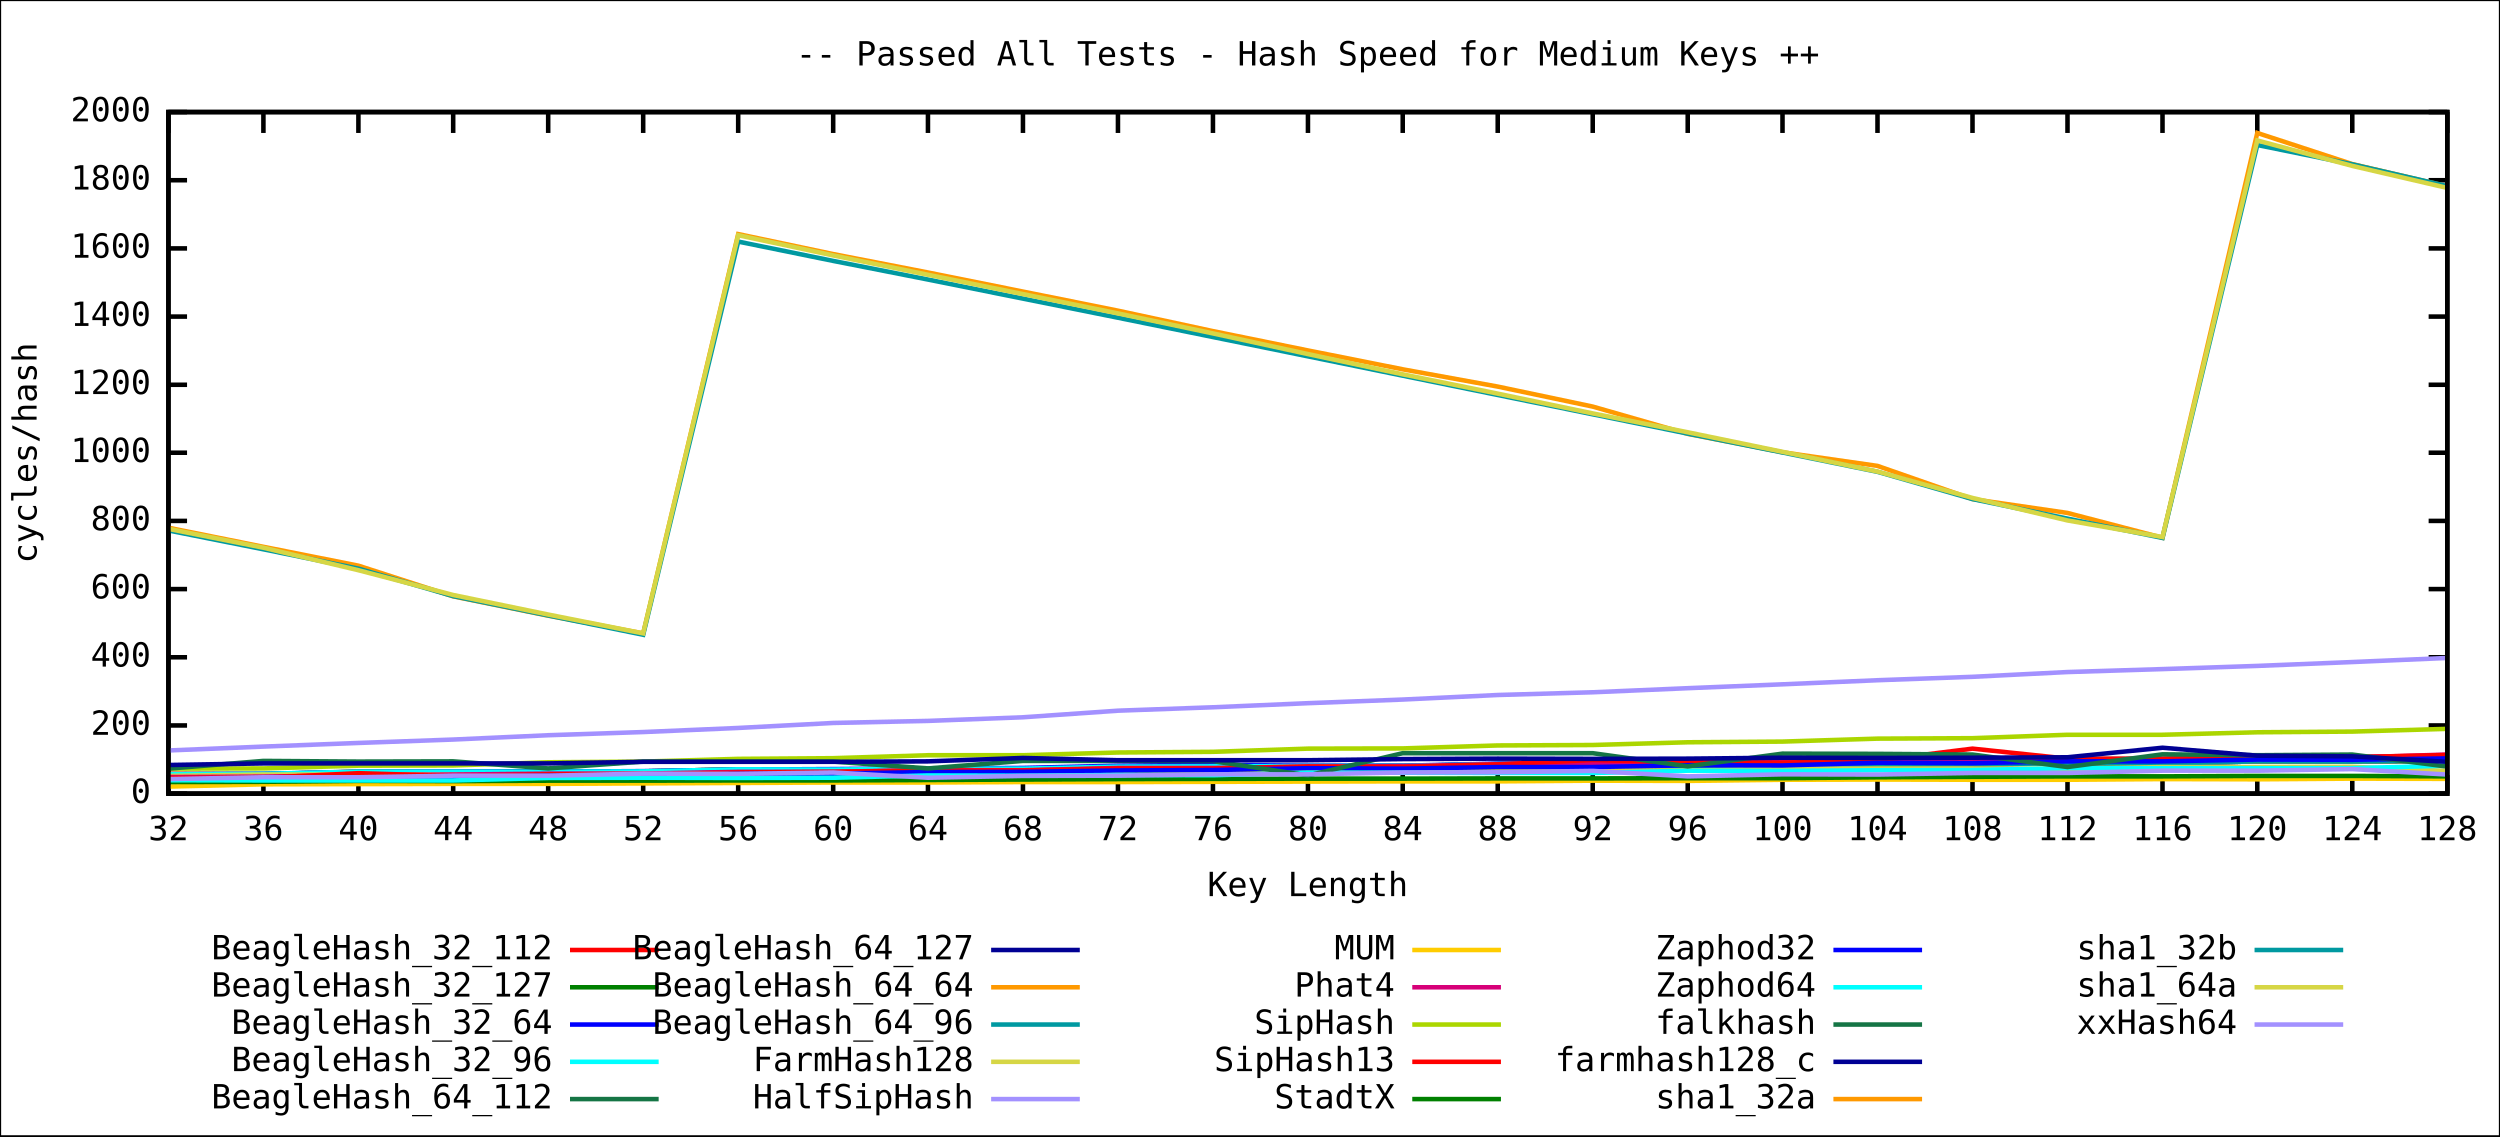
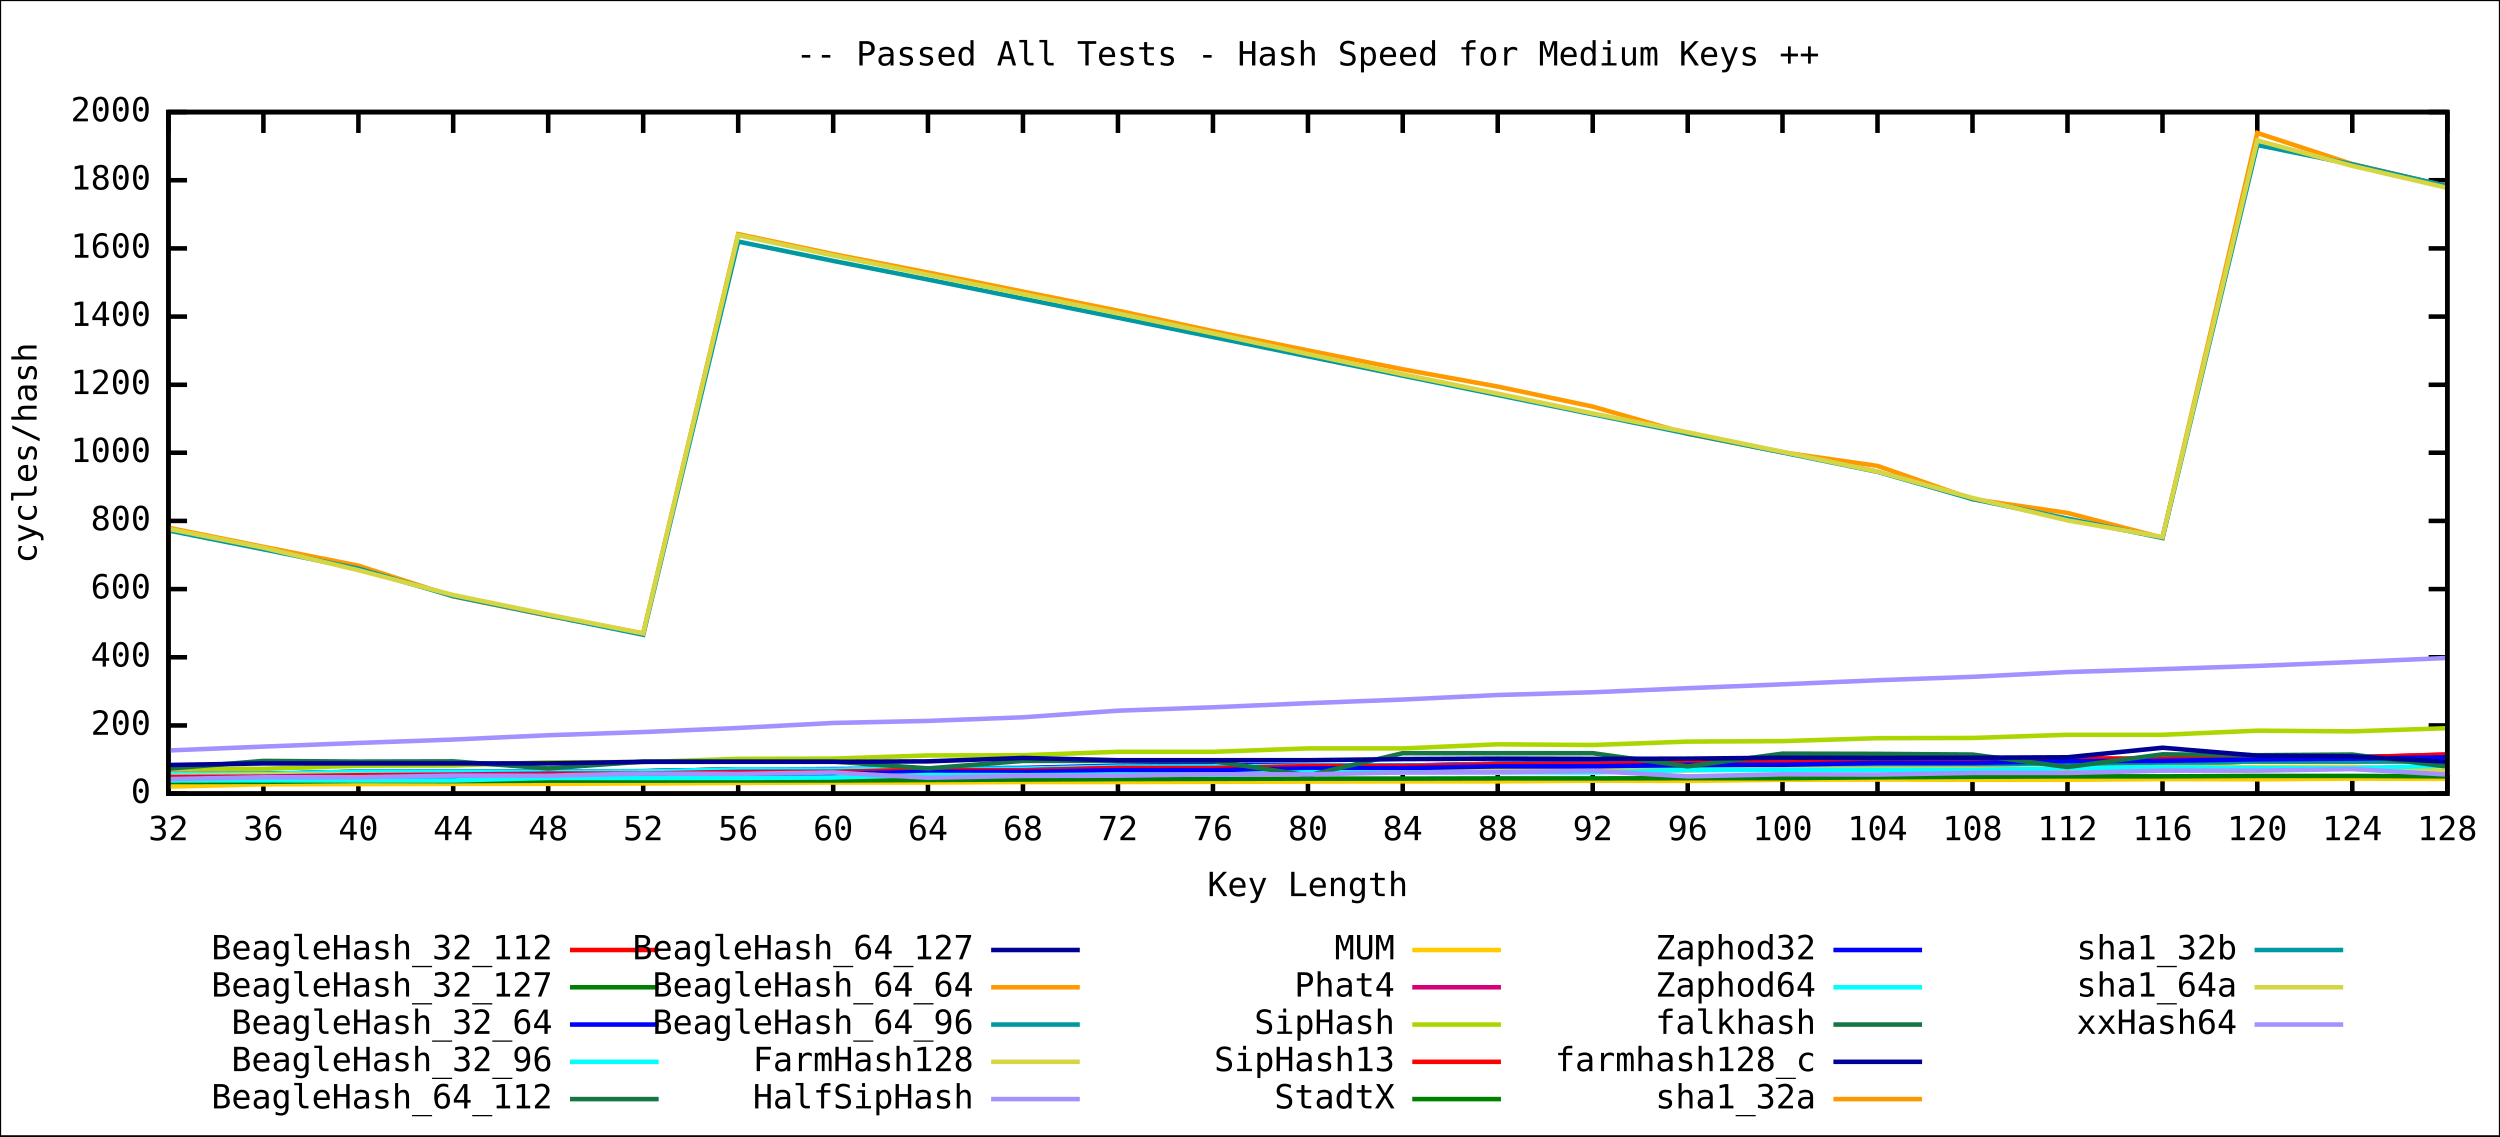
<svg xmlns="http://www.w3.org/2000/svg" xmlns:xlink="http://www.w3.org/1999/xlink" width="1100" height="500" viewBox="0 0 1100 500">
  <rect x="0" y="0" width="1100" height="500" fill="#ffffff" stroke="black" stroke-width="1" />
  <g id="gnuplot_canvas">
    <defs>
      <circle id="gpDot" r="0.5" stroke-width="0.5" />
      <path id="gpPt0" stroke-width="0.244" stroke="currentColor" d="M-1,0 h2 M0,-1 v2" />
      <path id="gpPt1" stroke-width="0.244" stroke="currentColor" d="M-1,-1 L1,1 M1,-1 L-1,1" />
      <path id="gpPt2" stroke-width="0.244" stroke="currentColor" d="M-1,0 L1,0 M0,-1 L0,1 M-1,-1 L1,1 M-1,1 L1,-1" />
      <rect id="gpPt3" stroke-width="0.244" stroke="currentColor" x="-1" y="-1" width="2" height="2" />
      <rect id="gpPt4" stroke-width="0.244" stroke="currentColor" fill="currentColor" x="-1" y="-1" width="2" height="2" />
      <circle id="gpPt5" stroke-width="0.244" stroke="currentColor" cx="0" cy="0" r="1" />
      <use xlink:href="#gpPt5" id="gpPt6" fill="currentColor" stroke="none" />
      <path id="gpPt7" stroke-width="0.244" stroke="currentColor" d="M0,-1.33 L-1.33,0.67 L1.33,0.67 z" />
      <use xlink:href="#gpPt7" id="gpPt8" fill="currentColor" stroke="none" />
      <use xlink:href="#gpPt7" id="gpPt9" stroke="currentColor" transform="rotate(180)" />
      <use xlink:href="#gpPt9" id="gpPt10" fill="currentColor" stroke="none" />
      <use xlink:href="#gpPt3" id="gpPt11" stroke="currentColor" transform="rotate(45)" />
      <use xlink:href="#gpPt11" id="gpPt12" fill="currentColor" stroke="none" />
    </defs>
    <g style="fill:none; color:white; stroke:black; stroke-width:2.00; stroke-linecap:butt; stroke-linejoin:miter">
</g>
    <g style="fill:none; color:black; stroke:currentColor; stroke-width:2.00; stroke-linecap:butt; stroke-linejoin:miter">
      <path stroke="black" d="M74.1,349.2 L82.3,349.2 M1076.8,349.2 L1068.6,349.2  h0.01" />
      <g transform="translate(66.4,353.3)" style="stroke:none; fill:black; font-family:mono; font-size:11.00pt; text-anchor:end">
        <text> 0</text>
      </g>
      <path stroke="black" d="M74.1,319.2 L82.3,319.2 M1076.8,319.2 L1068.6,319.2  h0.01" />
      <g transform="translate(66.4,323.3)" style="stroke:none; fill:black; font-family:mono; font-size:11.00pt; text-anchor:end">
        <text> 200</text>
      </g>
      <path stroke="black" d="M74.1,289.2 L82.3,289.2 M1076.8,289.2 L1068.6,289.2  h0.01" />
      <g transform="translate(66.4,293.3)" style="stroke:none; fill:black; font-family:mono; font-size:11.00pt; text-anchor:end">
        <text> 400</text>
      </g>
      <path stroke="black" d="M74.1,259.2 L82.3,259.2 M1076.8,259.2 L1068.6,259.2  h0.01" />
      <g transform="translate(66.4,263.3)" style="stroke:none; fill:black; font-family:mono; font-size:11.00pt; text-anchor:end">
        <text> 600</text>
      </g>
      <path stroke="black" d="M74.1,229.2 L82.3,229.2 M1076.8,229.2 L1068.6,229.2  h0.01" />
      <g transform="translate(66.4,233.3)" style="stroke:none; fill:black; font-family:mono; font-size:11.00pt; text-anchor:end">
        <text> 800</text>
      </g>
      <path stroke="black" d="M74.1,199.2 L82.3,199.2 M1076.8,199.2 L1068.6,199.2  h0.01" />
      <g transform="translate(66.4,203.3)" style="stroke:none; fill:black; font-family:mono; font-size:11.00pt; text-anchor:end">
        <text> 1000</text>
      </g>
      <path stroke="black" d="M74.1,169.3 L82.3,169.3 M1076.8,169.3 L1068.6,169.3  h0.01" />
      <g transform="translate(66.4,173.4)" style="stroke:none; fill:black; font-family:mono; font-size:11.00pt; text-anchor:end">
        <text> 1200</text>
      </g>
      <path stroke="black" d="M74.1,139.3 L82.3,139.3 M1076.8,139.3 L1068.6,139.3  h0.01" />
      <g transform="translate(66.4,143.4)" style="stroke:none; fill:black; font-family:mono; font-size:11.00pt; text-anchor:end">
        <text> 1400</text>
      </g>
      <path stroke="black" d="M74.1,109.3 L82.3,109.3 M1076.8,109.3 L1068.6,109.3  h0.01" />
      <g transform="translate(66.4,113.4)" style="stroke:none; fill:black; font-family:mono; font-size:11.00pt; text-anchor:end">
        <text> 1600</text>
      </g>
      <path stroke="black" d="M74.1,79.3 L82.3,79.3 M1076.8,79.3 L1068.6,79.3  h0.01" />
      <g transform="translate(66.4,83.4)" style="stroke:none; fill:black; font-family:mono; font-size:11.00pt; text-anchor:end">
        <text> 1800</text>
      </g>
      <path stroke="black" d="M74.1,49.3 L82.3,49.3 M1076.8,49.3 L1068.6,49.3  h0.01" />
      <g transform="translate(66.4,53.4)" style="stroke:none; fill:black; font-family:mono; font-size:11.00pt; text-anchor:end">
        <text> 2000</text>
      </g>
      <path stroke="black" d="M74.1,349.2 L74.1,341.0 M74.1,49.3 L74.1,57.5  h0.01" />
      <g transform="translate(74.1,369.7)" style="stroke:none; fill:black; font-family:mono; font-size:11.00pt; text-anchor:middle">
        <text> 32</text>
      </g>
      <path stroke="black" d="M115.9,349.2 L115.9,341.0 M115.9,49.3 L115.9,57.5  h0.01" />
      <g transform="translate(115.9,369.7)" style="stroke:none; fill:black; font-family:mono; font-size:11.00pt; text-anchor:middle">
        <text> 36</text>
      </g>
      <path stroke="black" d="M157.7,349.2 L157.7,341.0 M157.7,49.3 L157.7,57.5  h0.01" />
      <g transform="translate(157.7,369.7)" style="stroke:none; fill:black; font-family:mono; font-size:11.00pt; text-anchor:middle">
        <text> 40</text>
      </g>
      <path stroke="black" d="M199.4,349.2 L199.4,341.0 M199.4,49.3 L199.4,57.5  h0.01" />
      <g transform="translate(199.4,369.7)" style="stroke:none; fill:black; font-family:mono; font-size:11.00pt; text-anchor:middle">
        <text> 44</text>
      </g>
      <path stroke="black" d="M241.2,349.2 L241.2,341.0 M241.2,49.3 L241.2,57.5  h0.01" />
      <g transform="translate(241.2,369.7)" style="stroke:none; fill:black; font-family:mono; font-size:11.00pt; text-anchor:middle">
        <text> 48</text>
      </g>
      <path stroke="black" d="M283.0,349.2 L283.0,341.0 M283.0,49.3 L283.0,57.5  h0.01" />
      <g transform="translate(283.0,369.7)" style="stroke:none; fill:black; font-family:mono; font-size:11.00pt; text-anchor:middle">
        <text> 52</text>
      </g>
      <path stroke="black" d="M324.8,349.2 L324.8,341.0 M324.8,49.3 L324.8,57.5  h0.01" />
      <g transform="translate(324.8,369.7)" style="stroke:none; fill:black; font-family:mono; font-size:11.00pt; text-anchor:middle">
        <text> 56</text>
      </g>
      <path stroke="black" d="M366.6,349.2 L366.6,341.0 M366.6,49.3 L366.6,57.5  h0.01" />
      <g transform="translate(366.6,369.7)" style="stroke:none; fill:black; font-family:mono; font-size:11.00pt; text-anchor:middle">
        <text> 60</text>
      </g>
      <path stroke="black" d="M408.3,349.2 L408.3,341.0 M408.3,49.3 L408.3,57.5  h0.01" />
      <g transform="translate(408.3,369.7)" style="stroke:none; fill:black; font-family:mono; font-size:11.00pt; text-anchor:middle">
        <text> 64</text>
      </g>
      <path stroke="black" d="M450.1,349.2 L450.1,341.0 M450.1,49.3 L450.1,57.5  h0.01" />
      <g transform="translate(450.1,369.7)" style="stroke:none; fill:black; font-family:mono; font-size:11.00pt; text-anchor:middle">
        <text> 68</text>
      </g>
      <path stroke="black" d="M491.9,349.2 L491.9,341.0 M491.9,49.3 L491.9,57.5  h0.01" />
      <g transform="translate(491.9,369.7)" style="stroke:none; fill:black; font-family:mono; font-size:11.00pt; text-anchor:middle">
        <text> 72</text>
      </g>
      <path stroke="black" d="M533.7,349.2 L533.7,341.0 M533.7,49.3 L533.7,57.5  h0.01" />
      <g transform="translate(533.7,369.7)" style="stroke:none; fill:black; font-family:mono; font-size:11.00pt; text-anchor:middle">
        <text> 76</text>
      </g>
      <path stroke="black" d="M575.5,349.2 L575.5,341.0 M575.5,49.3 L575.5,57.5  h0.01" />
      <g transform="translate(575.5,369.7)" style="stroke:none; fill:black; font-family:mono; font-size:11.00pt; text-anchor:middle">
        <text> 80</text>
      </g>
      <path stroke="black" d="M617.2,349.2 L617.2,341.0 M617.2,49.3 L617.2,57.5  h0.01" />
      <g transform="translate(617.2,369.7)" style="stroke:none; fill:black; font-family:mono; font-size:11.00pt; text-anchor:middle">
        <text> 84</text>
      </g>
      <path stroke="black" d="M659.0,349.2 L659.0,341.0 M659.0,49.3 L659.0,57.5  h0.01" />
      <g transform="translate(659.0,369.7)" style="stroke:none; fill:black; font-family:mono; font-size:11.00pt; text-anchor:middle">
        <text> 88</text>
      </g>
      <path stroke="black" d="M700.8,349.2 L700.8,341.0 M700.8,49.3 L700.8,57.5  h0.01" />
      <g transform="translate(700.8,369.7)" style="stroke:none; fill:black; font-family:mono; font-size:11.00pt; text-anchor:middle">
        <text> 92</text>
      </g>
      <path stroke="black" d="M742.6,349.2 L742.6,341.0 M742.6,49.3 L742.6,57.5  h0.01" />
      <g transform="translate(742.6,369.7)" style="stroke:none; fill:black; font-family:mono; font-size:11.00pt; text-anchor:middle">
        <text> 96</text>
      </g>
      <path stroke="black" d="M784.3,349.2 L784.3,341.0 M784.3,49.3 L784.3,57.5  h0.01" />
      <g transform="translate(784.3,369.7)" style="stroke:none; fill:black; font-family:mono; font-size:11.00pt; text-anchor:middle">
        <text> 100</text>
      </g>
      <path stroke="black" d="M826.1,349.2 L826.1,341.0 M826.1,49.3 L826.1,57.5  h0.01" />
      <g transform="translate(826.1,369.7)" style="stroke:none; fill:black; font-family:mono; font-size:11.00pt; text-anchor:middle">
        <text> 104</text>
      </g>
      <path stroke="black" d="M867.9,349.2 L867.9,341.0 M867.9,49.3 L867.9,57.5  h0.01" />
      <g transform="translate(867.9,369.7)" style="stroke:none; fill:black; font-family:mono; font-size:11.00pt; text-anchor:middle">
        <text> 108</text>
      </g>
      <path stroke="black" d="M909.7,349.2 L909.7,341.0 M909.7,49.3 L909.7,57.5  h0.01" />
      <g transform="translate(909.7,369.7)" style="stroke:none; fill:black; font-family:mono; font-size:11.00pt; text-anchor:middle">
        <text> 112</text>
      </g>
      <path stroke="black" d="M951.5,349.2 L951.5,341.0 M951.5,49.3 L951.5,57.5  h0.01" />
      <g transform="translate(951.5,369.7)" style="stroke:none; fill:black; font-family:mono; font-size:11.00pt; text-anchor:middle">
        <text> 116</text>
      </g>
      <path stroke="black" d="M993.2,349.2 L993.2,341.0 M993.2,49.3 L993.2,57.5  h0.01" />
      <g transform="translate(993.2,369.7)" style="stroke:none; fill:black; font-family:mono; font-size:11.00pt; text-anchor:middle">
        <text> 120</text>
      </g>
      <path stroke="black" d="M1035.0,349.2 L1035.0,341.0 M1035.0,49.3 L1035.0,57.5  h0.01" />
      <g transform="translate(1035.0,369.7)" style="stroke:none; fill:black; font-family:mono; font-size:11.00pt; text-anchor:middle">
        <text> 124</text>
      </g>
      <path stroke="black" d="M1076.8,349.2 L1076.8,341.0 M1076.8,49.3 L1076.8,57.5  h0.01" />
      <g transform="translate(1076.8,369.7)" style="stroke:none; fill:black; font-family:mono; font-size:11.00pt; text-anchor:middle">
        <text> 128</text>
      </g>
      <path stroke="black" d="M74.1,49.3 L74.1,349.2 L1076.8,349.2 L1076.8,49.3 L74.1,49.3 Z  h0.01" />
      <g transform="translate(16.1,199.3) rotate(270)" style="stroke:none; fill:black; font-family:mono; font-size:11.00pt; text-anchor:middle">
        <text>cycles/hash</text>
      </g>
      <g transform="translate(575.4,394.3)" style="stroke:none; fill:black; font-family:mono; font-size:11.00pt; text-anchor:middle">
        <text>Key Length</text>
      </g>
      <g transform="translate(575.4,28.8)" style="stroke:none; fill:black; font-family:mono; font-size:11.00pt; text-anchor:middle">
        <text>
          <a href="Passed_All_Tests.short.svg">--</a> Passed All Tests - Hash Speed for Medium Keys <a href="Passed_All_Tests.long.svg">++</a>
        </text>
      </g>
    </g>
    <g id="BeagleHash_32_112">
      <g style="fill:none; color:red; stroke:currentColor; stroke-width:2.00; stroke-linecap:butt; stroke-linejoin:miter">
        <g visibility="visible">
          <g transform="translate(243.1,422.1)" style="stroke:none; fill:black; font-family:mono; font-size:11.00pt; text-anchor:end">
            <text>BeagleHash_32_112</text>
          </g>
          <path d="M250.8,418.0 L289.8,418.0  h0.01" />
        </g>
        <path d="M74.1,340.5 L115.9,340.6 L157.7,339.5 L199.4,339.6 L241.2,339.4 L283.0,339.4 L324.8,338.5 L366.6,338.5    L408.3,338.3 L450.1,338.4 L491.9,337.3 L533.7,337.1 L575.5,337.1 L617.2,337.1 L659.0,336.2 L700.8,336.2    L742.6,335.5 L784.3,335.5 L826.1,334.5 L867.9,334.8 L909.7,334.2 L951.5,334.0 L993.2,333.5 L1035.0,333.3    L1076.8,333.3  h0.01" />
      </g>
    </g>
    <g id="BeagleHash_32_127">
      <g style="fill:none; color:green; stroke:currentColor; stroke-width:2.00; stroke-linecap:butt; stroke-linejoin:miter">
        <g visibility="visible">
          <g transform="translate(243.1,438.5)" style="stroke:none; fill:black; font-family:mono; font-size:11.00pt; text-anchor:end">
            <text>BeagleHash_32_127</text>
          </g>
          <path d="M250.8,434.4 L289.8,434.4  h0.01" />
        </g>
        <path d="M74.1,340.6 L115.9,340.6 L157.7,339.6 L199.4,339.7 L241.2,339.5 L283.0,339.4 L324.8,338.5 L366.6,338.7    L408.3,338.3 L450.1,338.2 L491.9,337.3 L533.7,337.5 L575.5,337.1 L617.2,337.0 L659.0,336.2 L700.8,335.9    L742.6,335.7 L784.3,335.6 L826.1,334.6 L867.9,334.5 L909.7,334.0 L951.5,334.0 L993.2,333.0 L1035.0,333.4    L1076.8,333.2  h0.01" />
      </g>
    </g>
    <g id="BeagleHash_32_64">
      <g style="fill:none; color:blue; stroke:currentColor; stroke-width:2.00; stroke-linecap:butt; stroke-linejoin:miter">
        <g visibility="visible">
          <g transform="translate(243.1,454.9)" style="stroke:none; fill:black; font-family:mono; font-size:11.00pt; text-anchor:end">
            <text>BeagleHash_32_64</text>
          </g>
          <path d="M250.8,450.8 L289.8,450.8  h0.01" />
        </g>
        <path d="M74.1,340.7 L115.9,340.5 L157.7,339.6 L199.4,339.5 L241.2,339.5 L283.0,339.3 L324.8,338.6 L366.6,338.4    L408.3,338.1 L450.1,337.9 L491.9,336.9 L533.7,336.5 L575.5,336.9 L617.2,336.9 L659.0,336.0 L700.8,335.8    L742.6,335.9 L784.3,335.5 L826.1,334.7 L867.9,334.3 L909.7,334.4 L951.5,334.1 L993.2,333.1 L1035.0,333.1    L1076.8,332.8  h0.01" />
      </g>
    </g>
    <g id="BeagleHash_32_96">
      <g style="fill:none; color:cyan; stroke:currentColor; stroke-width:2.00; stroke-linecap:butt; stroke-linejoin:miter">
        <g visibility="visible">
          <g transform="translate(243.1,471.3)" style="stroke:none; fill:black; font-family:mono; font-size:11.00pt; text-anchor:end">
            <text>BeagleHash_32_96</text>
          </g>
          <path d="M250.8,467.2 L289.8,467.2  h0.01" />
        </g>
        <path d="M74.1,340.7 L115.9,340.5 L157.7,339.5 L199.4,339.5 L241.2,339.5 L283.0,339.4 L324.8,338.5 L366.6,338.6    L408.3,338.2 L450.1,338.2 L491.9,337.3 L533.7,337.2 L575.5,337.0 L617.2,337.0 L659.0,336.2 L700.8,336.2    L742.6,335.9 L784.3,335.6 L826.1,334.7 L867.9,334.6 L909.7,334.3 L951.5,334.2 L993.2,333.3 L1035.0,333.3    L1076.8,333.3  h0.01" />
      </g>
    </g>
    <g id="BeagleHash_64_112">
      <g style="fill:none; color:#157545; stroke:currentColor; stroke-width:2.00; stroke-linecap:butt; stroke-linejoin:miter">
        <g visibility="visible">
          <g transform="translate(243.1,487.7)" style="stroke:none; fill:black; font-family:mono; font-size:11.00pt; text-anchor:end">
            <text>BeagleHash_64_112</text>
          </g>
          <path d="M250.8,483.6 L289.8,483.6  h0.01" />
        </g>
        <path d="M74.1,342.2 L115.9,342.3 L157.7,341.3 L199.4,341.3 L241.2,341.0 L283.0,341.1 L324.8,340.1 L366.6,340.2    L408.3,339.9 L450.1,339.9 L491.9,339.0 L533.7,339.0 L575.5,338.7 L617.2,338.7 L659.0,337.7 L700.8,337.7    L742.6,337.3 L784.3,337.4 L826.1,336.3 L867.9,336.4 L909.7,335.8 L951.5,336.0 L993.2,335.0 L1035.0,335.1    L1076.8,334.7  h0.01" />
      </g>
    </g>
    <g id="BeagleHash_64_127">
      <g style="fill:none; color:#000094; stroke:currentColor; stroke-width:2.00; stroke-linecap:butt; stroke-linejoin:miter">
        <g visibility="visible">
          <g transform="translate(428.4,422.1)" style="stroke:none; fill:black; font-family:mono; font-size:11.00pt; text-anchor:end">
            <text>BeagleHash_64_127</text>
          </g>
          <path d="M436.1,418.0 L475.1,418.0  h0.01" />
        </g>
        <path d="M74.1,342.2 L115.9,342.3 L157.7,341.3 L199.4,341.3 L241.2,341.0 L283.0,341.1 L324.8,340.1 L366.6,340.2    L408.3,339.9 L450.1,339.9 L491.9,339.0 L533.7,339.0 L575.5,338.6 L617.2,338.7 L659.0,337.7 L700.8,337.7    L742.6,337.3 L784.3,337.4 L826.1,336.3 L867.9,336.3 L909.7,335.8 L951.5,336.0 L993.2,335.0 L1035.0,335.1    L1076.8,334.7  h0.01" />
      </g>
    </g>
    <g id="BeagleHash_64_64">
      <g style="fill:none; color:#FF9900; stroke:currentColor; stroke-width:2.00; stroke-linecap:butt; stroke-linejoin:miter">
        <g visibility="visible">
          <g transform="translate(428.4,438.5)" style="stroke:none; fill:black; font-family:mono; font-size:11.00pt; text-anchor:end">
            <text>BeagleHash_64_64</text>
          </g>
          <path d="M436.1,434.4 L475.1,434.4  h0.01" />
        </g>
        <path d="M74.1,342.2 L115.9,342.1 L157.7,341.4 L199.4,341.3 L241.2,341.1 L283.0,341.1 L324.8,340.2 L366.6,340.2    L408.3,339.9 L450.1,339.9 L491.9,339.0 L533.7,339.0 L575.5,338.7 L617.2,338.7 L659.0,337.7 L700.8,337.7    L742.6,337.4 L784.3,337.4 L826.1,336.3 L867.9,336.4 L909.7,335.9 L951.5,336.0 L993.2,335.0 L1035.0,335.1    L1076.8,334.8  h0.01" />
      </g>
    </g>
    <g id="BeagleHash_64_96">
      <g style="fill:none; color:#0099A1; stroke:currentColor; stroke-width:2.00; stroke-linecap:butt; stroke-linejoin:miter">
        <g visibility="visible">
          <g transform="translate(428.4,454.9)" style="stroke:none; fill:black; font-family:mono; font-size:11.00pt; text-anchor:end">
            <text>BeagleHash_64_96</text>
          </g>
          <path d="M436.1,450.8 L475.1,450.8  h0.01" />
        </g>
        <path d="M74.1,342.2 L115.9,342.3 L157.7,341.3 L199.4,341.3 L241.2,341.0 L283.0,341.1 L324.8,340.1 L366.6,340.2    L408.3,339.9 L450.1,339.9 L491.9,339.0 L533.7,339.0 L575.5,338.7 L617.2,338.7 L659.0,337.7 L700.8,337.7    L742.6,337.3 L784.3,337.4 L826.1,336.3 L867.9,336.3 L909.7,335.8 L951.5,336.0 L993.2,335.0 L1035.0,335.1    L1076.8,334.7  h0.01" />
      </g>
    </g>
    <g id="FarmHash128">
      <g style="fill:none; color:#D6D645; stroke:currentColor; stroke-width:2.00; stroke-linecap:butt; stroke-linejoin:miter">
        <g visibility="visible">
          <g transform="translate(428.4,471.3)" style="stroke:none; fill:black; font-family:mono; font-size:11.00pt; text-anchor:end">
            <text>FarmHash128</text>
          </g>
          <path d="M436.1,467.2 L475.1,467.2  h0.01" />
        </g>
        <path d="M74.1,341.4 L115.9,340.8 L157.7,340.8 L199.4,340.8 L241.2,340.8 L283.0,340.2 L324.8,340.2 L366.6,340.2    L408.3,340.2 L450.1,339.0 L491.9,339.6 L533.7,339.6 L575.5,339.6 L617.2,339.0 L659.0,339.0 L700.8,338.9    L742.6,339.0 L784.3,338.2 L826.1,338.2 L867.9,338.2 L909.7,338.3 L951.5,337.5 L993.2,337.5 L1035.0,337.4    L1076.8,339.2  h0.01" />
      </g>
    </g>
    <g id="HalfSipHash">
      <g style="fill:none; color:#A391FF; stroke:currentColor; stroke-width:2.00; stroke-linecap:butt; stroke-linejoin:miter">
        <g visibility="visible">
          <g transform="translate(428.4,487.7)" style="stroke:none; fill:black; font-family:mono; font-size:11.00pt; text-anchor:end">
            <text>HalfSipHash</text>
          </g>
          <path d="M436.1,483.6 L475.1,483.6  h0.01" />
        </g>
        <path d="M74.1,330.2 L115.9,328.5 L157.7,326.9 L199.4,325.4 L241.2,323.5 L283.0,322.1 L324.8,320.3 L366.6,318.1    L408.3,317.2 L450.1,315.6 L491.9,312.7 L533.7,311.2 L575.5,309.4 L617.2,307.8 L659.0,305.8 L700.8,304.6    L742.6,302.8 L784.3,301.1 L826.1,299.3 L867.9,297.8 L909.7,295.7 L951.5,294.4 L993.2,293.0 L1035.0,291.3    L1076.8,289.5  h0.01" />
      </g>
    </g>
    <g id="MUM">
      <g style="fill:none; color:#FFCC00; stroke:currentColor; stroke-width:2.00; stroke-linecap:butt; stroke-linejoin:miter">
        <g visibility="visible">
          <g transform="translate(613.7,422.1)" style="stroke:none; fill:black; font-family:mono; font-size:11.00pt; text-anchor:end">
            <text>MUM</text>
          </g>
          <path d="M621.4,418.0 L660.4,418.0  h0.01" />
        </g>
        <path d="M74.1,346.1 L115.9,345.1 L157.7,345.0 L199.4,344.9 L241.2,344.9 L283.0,344.7 L324.8,344.5 L366.6,344.3    L408.3,344.3 L450.1,344.1 L491.9,344.1 L533.7,344.0 L575.5,343.9 L617.2,343.8 L659.0,343.8 L700.8,343.5    L742.6,343.6 L784.3,343.1 L826.1,343.0 L867.9,343.1 L909.7,343.1 L951.5,342.8 L993.2,342.9 L1035.0,342.6    L1076.8,342.7  h0.01" />
      </g>
    </g>
    <g id="Phat4">
      <g style="fill:none; color:#D60078; stroke:currentColor; stroke-width:2.00; stroke-linecap:butt; stroke-linejoin:miter">
        <g visibility="visible">
          <g transform="translate(613.7,438.5)" style="stroke:none; fill:black; font-family:mono; font-size:11.00pt; text-anchor:end">
            <text>Phat4</text>
          </g>
          <path d="M621.4,434.4 L660.4,434.4  h0.01" />
        </g>
        <path d="M74.1,341.9 L115.9,341.7 L157.7,341.1 L199.4,340.8 L241.2,340.4 L283.0,340.4 L324.8,339.6 L366.6,339.6    L408.3,338.8 L450.1,338.9 L491.9,337.9 L533.7,337.9 L575.5,337.4 L617.2,337.1 L659.0,336.3 L700.8,336.1    L742.6,335.5 L784.3,335.4 L826.1,334.6 L867.9,334.7 L909.7,334.1 L951.5,333.9 L993.2,333.2 L1035.0,333.3    L1076.8,332.0  h0.01" />
      </g>
    </g>
    <g id="SipHash">
      <g style="fill:none; color:#ABD600; stroke:currentColor; stroke-width:2.00; stroke-linecap:butt; stroke-linejoin:miter">
        <g visibility="visible">
          <g transform="translate(613.7,454.9)" style="stroke:none; fill:black; font-family:mono; font-size:11.00pt; text-anchor:end">
            <text>SipHash</text>
          </g>
          <path d="M621.4,450.8 L660.4,450.8  h0.01" />
        </g>
-         <path d="M74.1,338.2 L115.9,338.1 L157.7,336.9 L199.4,336.8 L241.2,335.4 L283.0,335.1 L324.8,333.9 L366.6,333.6    L408.3,332.3 L450.1,332.3 L491.9,331.1 L533.7,330.8 L575.5,329.4 L617.2,329.3 L659.0,328.0 L700.8,327.8    L742.6,326.6 L784.3,326.3 L826.1,325.0 L867.9,324.8 L909.7,323.3 L951.5,323.3 L993.2,322.2 L1035.0,321.9    L1076.8,320.7  h0.01" />
+         <path d="M74.1,338.2 L115.9,338.3 L157.7,336.9 L199.4,336.8 L241.2,335.4 L283.0,335.3 L324.8,333.9 L366.6,333.8    L408.3,332.4 L450.1,332.3 L491.9,330.8 L533.7,330.8 L575.5,329.3 L617.2,329.3 L659.0,327.5 L700.8,327.8    L742.6,326.3 L784.3,326.1 L826.1,324.8 L867.9,324.7 L909.7,323.3 L951.5,323.3 L993.2,321.5 L1035.0,321.8    L1076.8,320.4  h0.01" />
      </g>
    </g>
    <g id="SipHash13">
      <g style="fill:none; color:red; stroke:currentColor; stroke-width:2.00; stroke-linecap:butt; stroke-linejoin:miter">
        <g visibility="visible">
          <g transform="translate(613.7,471.3)" style="stroke:none; fill:black; font-family:mono; font-size:11.00pt; text-anchor:end">
            <text>SipHash13</text>
          </g>
          <path d="M621.4,467.2 L660.4,467.2  h0.01" />
        </g>
-         <path d="M74.1,342.3 L115.9,342.2 L157.7,340.2 L199.4,341.4 L241.2,340.7 L283.0,340.7 L324.8,339.9 L366.6,339.6    L408.3,339.0 L450.1,339.0 L491.9,338.1 L533.7,338.1 L575.5,337.2 L617.2,337.4 L659.0,336.3 L700.8,334.4    L742.6,335.5 L784.3,335.6 L826.1,334.6 L867.9,329.4 L909.7,333.8 L951.5,333.9 L993.2,332.9 L1035.0,333.1    L1076.8,332.2  h0.01" />
+         <path d="M74.1,342.4 L115.9,342.2 L157.7,341.5 L199.4,341.4 L241.2,340.6 L283.0,340.7 L324.8,339.8 L366.6,339.7    L408.3,338.8 L450.1,339.0 L491.9,338.0 L533.7,338.1 L575.5,337.1 L617.2,337.3 L659.0,336.3 L700.8,336.5    L742.6,335.5 L784.3,335.7 L826.1,334.6 L867.9,334.8 L909.7,333.6 L951.5,333.9 L993.2,332.9 L1035.0,333.2    L1076.8,332.0  h0.01" />
      </g>
    </g>
    <g id="StadtX">
      <g style="fill:none; color:green; stroke:currentColor; stroke-width:2.00; stroke-linecap:butt; stroke-linejoin:miter">
        <g visibility="visible">
          <g transform="translate(613.7,487.7)" style="stroke:none; fill:black; font-family:mono; font-size:11.00pt; text-anchor:end">
            <text>StadtX</text>
          </g>
          <path d="M621.4,483.6 L660.4,483.6  h0.01" />
        </g>
        <path d="M74.1,344.1 L115.9,344.0 L157.7,343.6 L199.4,343.7 L241.2,343.5 L283.0,343.5 L324.8,343.4 L366.6,343.4    L408.3,343.2 L450.1,343.0 L491.9,342.8 L533.7,342.7 L575.5,342.6 L617.2,342.6 L659.0,342.5 L700.8,342.5    L742.6,342.4 L784.3,342.4 L826.1,342.0 L867.9,341.8 L909.7,341.6 L951.5,341.6 L993.2,341.4 L1035.0,341.4    L1076.8,341.6  h0.01" />
      </g>
    </g>
    <g id="Zaphod32">
      <g style="fill:none; color:blue; stroke:currentColor; stroke-width:2.00; stroke-linecap:butt; stroke-linejoin:miter">
        <g visibility="visible">
          <g transform="translate(799.0,422.1)" style="stroke:none; fill:black; font-family:mono; font-size:11.00pt; text-anchor:end">
            <text>Zaphod32</text>
          </g>
          <path d="M806.7,418.0 L845.7,418.0  h0.01" />
        </g>
-         <path d="M74.1,343.1 L115.9,342.9 L157.7,342.2 L199.4,342.0 L241.2,341.3 L283.0,341.3 L324.8,340.5 L366.6,340.4    L408.3,339.7 L450.1,339.6 L491.9,339.0 L533.7,338.8 L575.5,338.0 L617.2,338.2 L659.0,337.5 L700.8,337.5    L742.6,336.7 L784.3,336.8 L826.1,335.6 L867.9,335.8 L909.7,335.0 L951.5,335.0 L993.2,334.2 L1035.0,334.3    L1076.8,333.7  h0.01" />
+         <path d="M74.1,342.9 L115.9,342.9 L157.7,342.0 L199.4,342.0 L241.2,341.2 L283.0,341.3 L324.8,340.5 L366.6,340.5    L408.3,339.6 L450.1,339.6 L491.9,338.9 L533.7,338.9 L575.5,338.1 L617.2,338.0 L659.0,337.2 L700.8,337.2    L742.6,336.5 L784.3,336.5 L826.1,335.7 L867.9,335.7 L909.7,334.9 L951.5,334.8 L993.2,334.1 L1035.0,333.8    L1076.8,333.2  h0.01" />
      </g>
    </g>
    <g id="Zaphod64">
      <g style="fill:none; color:cyan; stroke:currentColor; stroke-width:2.00; stroke-linecap:butt; stroke-linejoin:miter">
        <g visibility="visible">
          <g transform="translate(799.0,438.5)" style="stroke:none; fill:black; font-family:mono; font-size:11.00pt; text-anchor:end">
            <text>Zaphod64</text>
          </g>
          <path d="M806.7,434.4 L845.7,434.4  h0.01" />
        </g>
-         <path d="M74.1,343.3 L115.9,343.4 L157.7,343.4 L199.4,343.4 L241.2,342.3 L283.0,342.2 L324.8,342.3 L366.6,342.2    L408.3,341.2 L450.1,341.3 L491.9,341.0 L533.7,341.1 L575.5,340.0 L617.2,340.0 L659.0,340.1 L700.8,340.1    L742.6,339.1 L784.3,339.2 L826.1,338.9 L867.9,338.8 L909.7,338.0 L951.5,338.0 L993.2,338.0 L1035.0,338.0    L1076.8,336.9  h0.01" />
+         <path d="M74.1,343.4 L115.9,343.3 L157.7,343.4 L199.4,343.4 L241.2,342.3 L283.0,342.3 L324.8,342.3 L366.6,342.1    L408.3,341.0 L450.1,341.1 L491.9,340.8 L533.7,340.9 L575.5,339.8 L617.2,339.8 L659.0,339.8 L700.8,339.9    L742.6,338.8 L784.3,338.8 L826.1,338.8 L867.9,338.8 L909.7,338.0 L951.5,337.7 L993.2,338.0 L1035.0,338.0    L1076.8,336.9  h0.01" />
      </g>
    </g>
    <g id="falkhash">
      <g style="fill:none; color:#157545; stroke:currentColor; stroke-width:2.00; stroke-linecap:butt; stroke-linejoin:miter">
        <g visibility="visible">
          <g transform="translate(799.0,454.9)" style="stroke:none; fill:black; font-family:mono; font-size:11.00pt; text-anchor:end">
            <text>falkhash</text>
          </g>
          <path d="M806.7,450.8 L845.7,450.8  h0.01" />
        </g>
        <path d="M74.1,338.2 L115.9,334.8 L157.7,335.1 L199.4,335.0 L241.2,338.1 L283.0,335.1 L324.8,335.1 L366.6,335.1    L408.3,338.1 L450.1,334.8 L491.9,334.8 L533.7,334.9 L575.5,341.2 L617.2,331.4 L659.0,331.4 L700.8,331.4    L742.6,337.2 L784.3,331.6 L826.1,331.7 L867.9,332.0 L909.7,337.5 L951.5,331.9 L993.2,332.3 L1035.0,332.0    L1076.8,337.3  h0.01" />
      </g>
    </g>
    <g id="farmhash128_c">
      <g style="fill:none; color:#000094; stroke:currentColor; stroke-width:2.00; stroke-linecap:butt; stroke-linejoin:miter">
        <g visibility="visible">
          <g transform="translate(799.0,471.3)" style="stroke:none; fill:black; font-family:mono; font-size:11.00pt; text-anchor:end">
            <text>farmhash128_c</text>
          </g>
          <path d="M806.7,467.2 L845.7,467.2  h0.01" />
        </g>
        <path d="M74.1,336.6 L115.9,335.9 L157.7,335.9 L199.4,335.9 L241.2,335.9 L283.0,335.2 L324.8,335.2 L366.6,335.2    L408.3,335.0 L450.1,333.5 L491.9,334.5 L533.7,334.5 L575.5,334.5 L617.2,334.0 L659.0,333.8 L700.8,333.9    L742.6,333.8 L784.3,333.4 L826.1,333.5 L867.9,333.4 L909.7,333.2 L951.5,329.0 L993.2,332.5 L1035.0,332.8    L1076.8,335.2  h0.01" />
      </g>
    </g>
    <g id="sha1_32a">
      <g style="fill:none; color:#FF9900; stroke:currentColor; stroke-width:2.00; stroke-linecap:butt; stroke-linejoin:miter">
        <g visibility="visible">
          <g transform="translate(799.0,487.7)" style="stroke:none; fill:black; font-family:mono; font-size:11.00pt; text-anchor:end">
            <text>sha1_32a</text>
          </g>
          <path d="M806.7,483.6 L845.7,483.6  h0.01" />
        </g>
        <path d="M74.1,232.2 L115.9,240.6 L157.7,248.9 L199.4,262.4 L241.2,270.9 L283.0,278.7 L324.8,103.0 L366.6,111.8    L408.3,119.9 L450.1,128.3 L491.9,136.7 L533.7,145.7 L575.5,154.2 L617.2,162.5 L659.0,170.1 L700.8,178.9    L742.6,190.9 L784.3,199.0 L826.1,205.0 L867.9,219.6 L909.7,225.7 L951.5,236.6 L993.2,58.5 L1035.0,72.2    L1076.8,82.0  h0.01" />
      </g>
    </g>
    <g id="sha1_32b">
      <g style="fill:none; color:#0099A1; stroke:currentColor; stroke-width:2.00; stroke-linecap:butt; stroke-linejoin:miter">
        <g visibility="visible">
          <g transform="translate(984.3,422.1)" style="stroke:none; fill:black; font-family:mono; font-size:11.00pt; text-anchor:end">
            <text>sha1_32b</text>
          </g>
          <path d="M992.0,418.0 L1031.0,418.0  h0.01" />
        </g>
        <path d="M74.1,233.4 L115.9,241.7 L157.7,250.2 L199.4,262.3 L241.2,270.8 L283.0,279.3 L324.8,106.3 L366.6,114.8    L408.3,123.0 L450.1,131.4 L491.9,139.8 L533.7,148.3 L575.5,156.8 L617.2,165.3 L659.0,173.8 L700.8,182.3    L742.6,190.8 L784.3,199.1 L826.1,207.6 L867.9,219.6 L909.7,228.2 L951.5,236.7 L993.2,63.8 L1035.0,72.3    L1076.8,81.9  h0.01" />
      </g>
    </g>
    <g id="sha1_64a">
      <g style="fill:none; color:#D6D645; stroke:currentColor; stroke-width:2.00; stroke-linecap:butt; stroke-linejoin:miter">
        <g visibility="visible">
          <g transform="translate(984.3,438.5)" style="stroke:none; fill:black; font-family:mono; font-size:11.00pt; text-anchor:end">
            <text>sha1_64a</text>
          </g>
          <path d="M992.0,434.4 L1031.0,434.4  h0.01" />
        </g>
        <path d="M74.1,232.7 L115.9,241.0 L157.7,250.9 L199.4,261.8 L241.2,270.4 L283.0,278.7 L324.8,103.5 L366.6,112.4    L408.3,120.9 L450.1,129.4 L491.9,137.9 L533.7,146.7 L575.5,155.8 L617.2,164.7 L659.0,173.2 L700.8,181.9    L742.6,190.2 L784.3,198.8 L826.1,207.5 L867.9,219.1 L909.7,229.0 L951.5,236.3 L993.2,61.8 L1035.0,73.0    L1076.8,82.7  h0.01" />
      </g>
    </g>
    <g id="xxHash64">
      <g style="fill:none; color:#A391FF; stroke:currentColor; stroke-width:2.00; stroke-linecap:butt; stroke-linejoin:miter">
        <g visibility="visible">
          <g transform="translate(984.3,454.9)" style="stroke:none; fill:black; font-family:mono; font-size:11.00pt; text-anchor:end">
            <text>xxHash64</text>
          </g>
          <path d="M992.0,450.8 L1031.0,450.8  h0.01" />
        </g>
        <path d="M74.1,342.8 L115.9,342.0 L157.7,342.0 L199.4,341.3 L241.2,341.3 L283.0,340.4 L324.8,340.5 L366.6,339.9    L408.3,342.2 L450.1,341.4 L491.9,341.3 L533.7,340.7 L575.5,340.7 L617.2,339.9 L659.0,339.8 L700.8,339.2    L742.6,341.6 L784.3,340.7 L826.1,340.8 L867.9,340.1 L909.7,340.1 L951.5,339.1 L993.2,339.1 L1035.0,338.4    L1076.8,340.8  h0.01" />
      </g>
    </g>
    <g style="fill:none; color:black; stroke:currentColor; stroke-width:2.00; stroke-linecap:butt; stroke-linejoin:miter">
      <path stroke="black" d="M74.1,49.3 L74.1,349.2 L1076.8,349.2 L1076.8,49.3 L74.1,49.3 Z  h0.01" />
    </g>
  </g>
  <text id="coord_text" text-anchor="start" pointer-events="none" font-size="12" font-family="Arial" visibility="hidden"> </text>
</svg>
